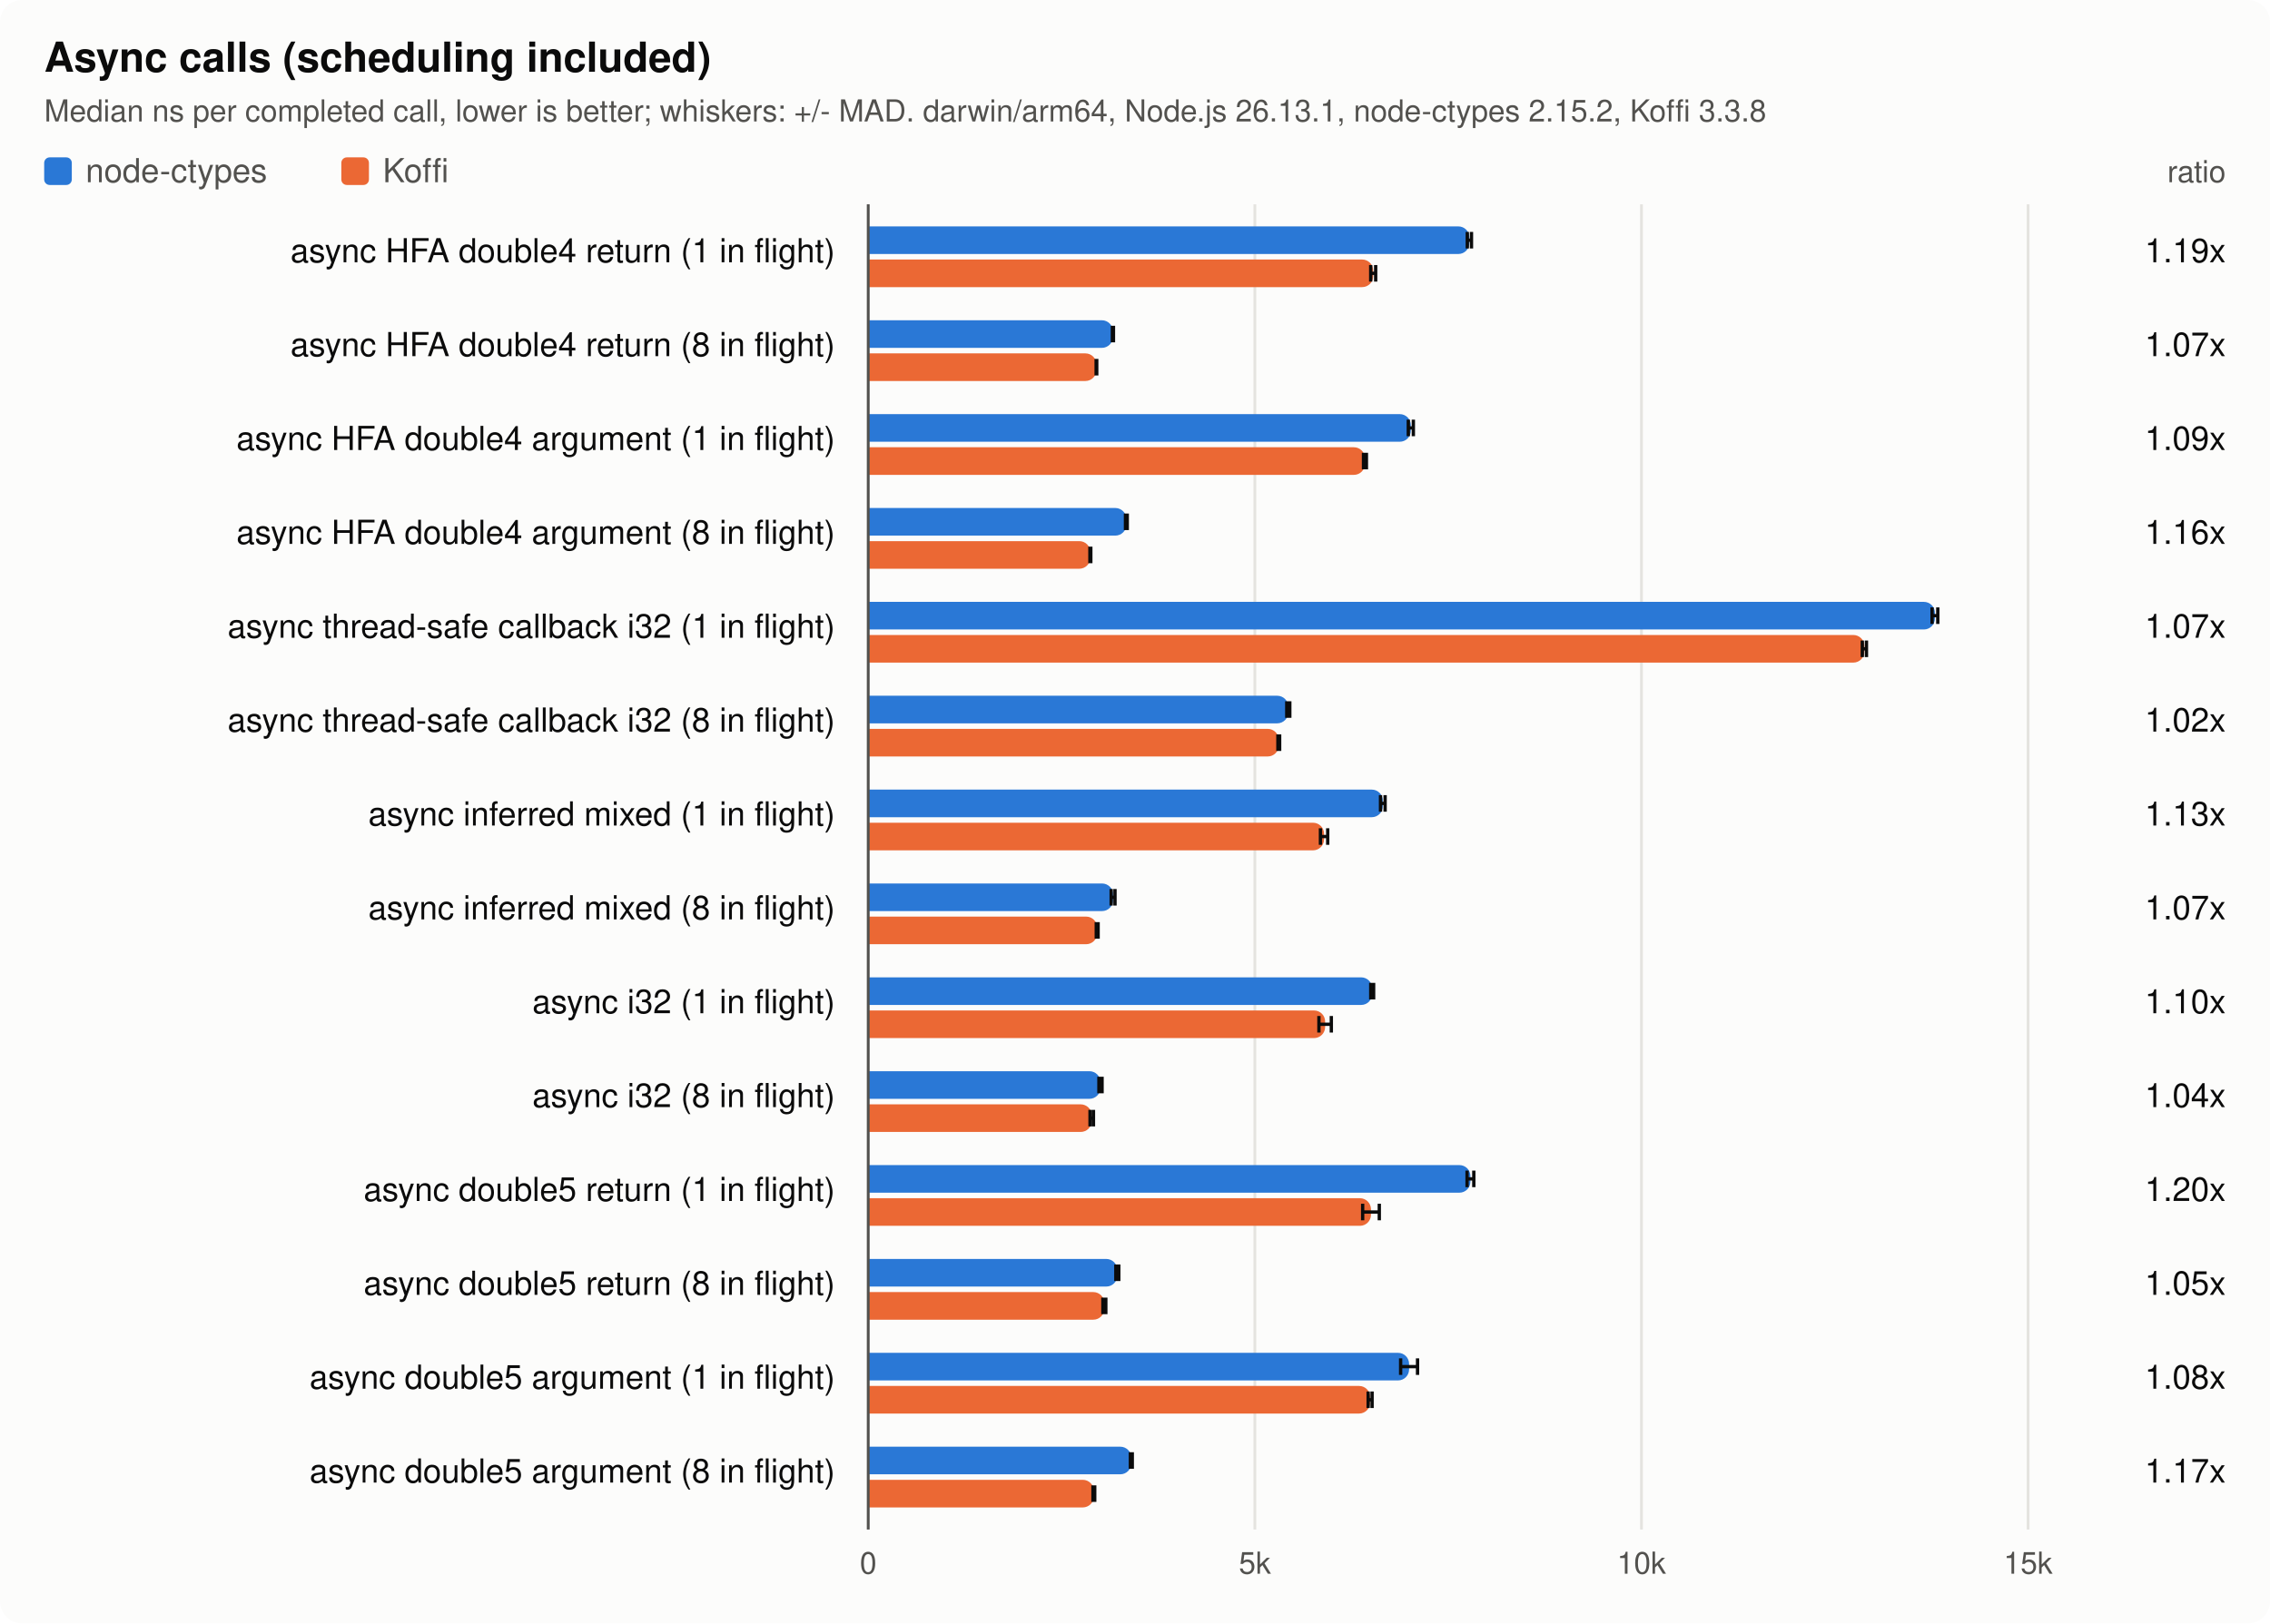
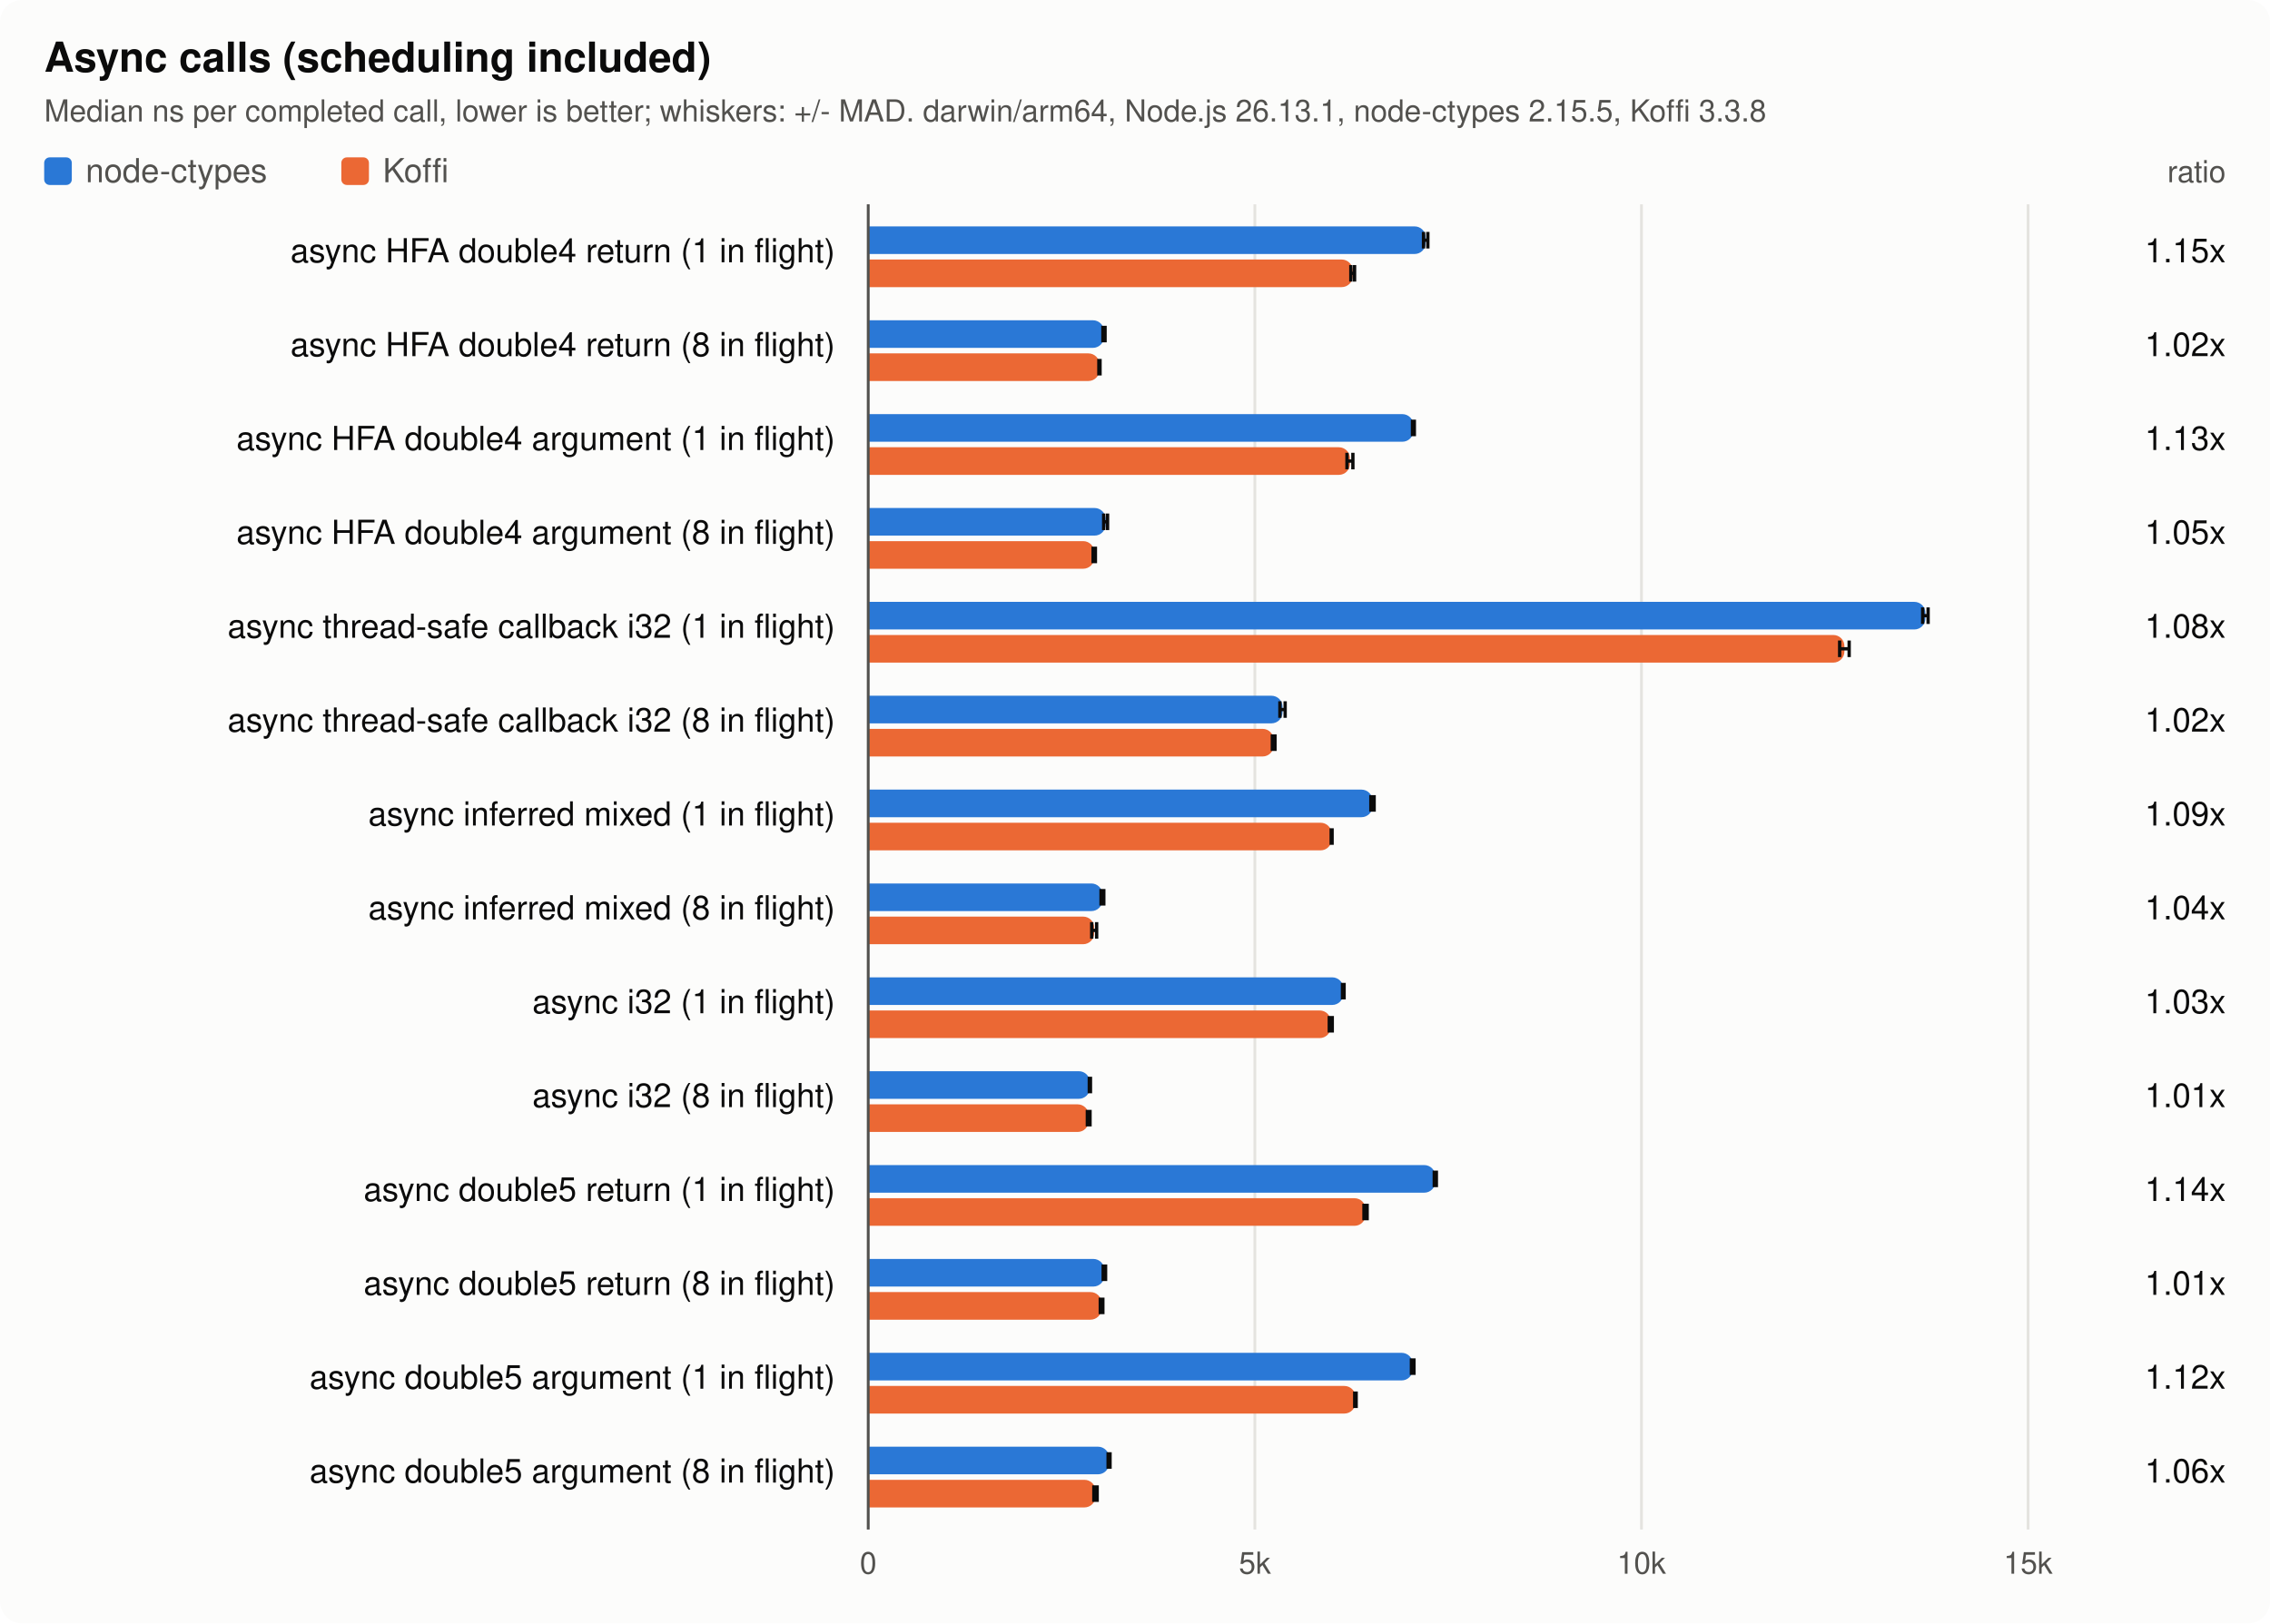
<svg xmlns="http://www.w3.org/2000/svg" width="822" height="588" viewBox="0 0 822 588" role="img" aria-label="Async calls (scheduling included): node-ctypes vs Koffi, ns per completed call">
  <style>
.surface { fill: #fcfcfb; } .primary { fill: #0b0b0b; } .secondary { fill: #52514e; }
.ctypes { fill: #2a78d6; } .other { fill: #eb6834; }
.grid { stroke: #e4e3df; stroke-width: 1; } .baseline { stroke: #52514e; stroke-width: 1; }
.whisker { stroke: #0b0b0b; stroke-width: 1.2; }
text { font: 12px -apple-system, BlinkMacSystemFont, "Segoe UI", Helvetica, Arial, sans-serif; }
.title { font-size: 15px; font-weight: 600; } .small { font-size: 11px; } .group { font-weight: 600; }
.value { font-variant-numeric: tabular-nums; }
@media (prefers-color-scheme: dark) {
  .surface { fill: #1a1a19; } .primary { fill: #f0efec; } .secondary { fill: #c3c2b7; }
  .ctypes { fill: #3987e5; } .other { fill: #d95926; }
  .grid { stroke: #383835; } .baseline { stroke: #c3c2b7; } .whisker { stroke: #f0efec; }
}
</style>
  <rect class="surface" width="822" height="588" rx="8" />
  <text class="primary title" x="16" y="26">Async calls (scheduling included)</text>
-   <text class="secondary small" x="16" y="44">Median ns per completed call, lower is better; whiskers: +/- MAD. darwin/arm64, Node.js 26.13.1, node-ctypes 2.15.2, Koffi 3.3.8</text>
+   <text class="secondary small" x="16" y="44">Median ns per completed call, lower is better; whiskers: +/- MAD. darwin/arm64, Node.js 26.13.1, node-ctypes 2.15.5, Koffi 3.3.8</text>
  <rect class="ctypes" x="16" y="57" width="10" height="10" rx="2" />
  <text class="secondary" x="31" y="66">node-ctypes</text>
  <rect class="other" x="123.6" y="57" width="10" height="10" rx="2" />
  <text class="secondary" x="138.6" y="66">Koffi</text>
  <text class="secondary small" x="806" y="66" text-anchor="end">ratio</text>
  <line class="grid" x1="314.4" y1="74" x2="314.4" y2="554" />
  <text class="secondary small value" x="314.4" y="570" text-anchor="middle">0</text>
  <line class="grid" x1="454.4" y1="74" x2="454.4" y2="554" />
  <text class="secondary small value" x="454.4" y="570" text-anchor="middle">5k</text>
  <line class="grid" x1="594.4" y1="74" x2="594.4" y2="554" />
  <text class="secondary small value" x="594.4" y="570" text-anchor="middle">10k</text>
  <line class="grid" x1="734.4" y1="74" x2="734.4" y2="554" />
  <text class="secondary small value" x="734.4" y="570" text-anchor="middle">15k</text>
  <text class="primary" x="302.4" y="95" text-anchor="end">async HFA double4 return (1 in flight)</text>
-   <path class="ctypes" d="M314.4,82h213.687a4,4 0 0 1 4,4v2a4,4 0 0 1 -4,4h-213.687z" />
-   <path class="whisker" d="M531.328,87H532.845M531.328,84v6M532.845,84v6" />
-   <path class="other" d="M314.4,94h178.853a4,4 0 0 1 4,4v2a4,4 0 0 1 -4,4h-178.853z" />
-   <path class="whisker" d="M496.352,99H498.153M496.352,96v6M498.153,96v6" />
-   <text class="primary value" x="806" y="95" text-anchor="end">1.19x</text>
+   <path class="ctypes" d="M314.4,82h197.858a4,4 0 0 1 4,4v2a4,4 0 0 1 -4,4h-197.858z" />
+   <path class="whisker" d="M515.471,87H517.044M515.471,84v6M517.044,84v6" />
+   <path class="other" d="M314.4,94h171.435a4,4 0 0 1 4,4v2a4,4 0 0 1 -4,4h-171.435z" />
+   <path class="whisker" d="M489.161,99H490.51M489.161,96v6M490.51,96v6" />
+   <text class="primary value" x="806" y="95" text-anchor="end">1.15x</text>
  <text class="primary" x="302.4" y="129" text-anchor="end">async HFA double4 return (8 in flight)</text>
-   <path class="ctypes" d="M314.4,116h84.603a4,4 0 0 1 4,4v2a4,4 0 0 1 -4,4h-84.603z" />
-   <path class="whisker" d="M402.805,121H403.201M402.805,118v6M403.201,118v6" />
-   <path class="other" d="M314.4,128h78.638a4,4 0 0 1 4,4v2a4,4 0 0 1 -4,4h-78.638z" />
-   <path class="whisker" d="M396.926,133H397.149M396.926,130v6M397.149,130v6" />
-   <text class="primary value" x="806" y="129" text-anchor="end">1.07x</text>
+   <path class="ctypes" d="M314.4,116h81.363a4,4 0 0 1 4,4v2a4,4 0 0 1 -4,4h-81.363z" />
+   <path class="whisker" d="M399.37,121H400.157M399.37,118v6M400.157,118v6" />
+   <path class="other" d="M314.4,128h79.726a4,4 0 0 1 4,4v2a4,4 0 0 1 -4,4h-79.726z" />
+   <path class="whisker" d="M397.913,133H398.339M397.913,130v6M398.339,130v6" />
+   <text class="primary value" x="806" y="129" text-anchor="end">1.02x</text>
  <text class="primary" x="302.4" y="163" text-anchor="end">async HFA double4 argument (1 in flight)</text>
-   <path class="ctypes" d="M314.4,150h192.481a4,4 0 0 1 4,4v2a4,4 0 0 1 -4,4h-192.481z" />
-   <path class="whisker" d="M509.964,155H511.797M509.964,152v6M511.797,152v6" />
-   <path class="other" d="M314.4,162h175.868a4,4 0 0 1 4,4v2a4,4 0 0 1 -4,4h-175.868z" />
-   <path class="whisker" d="M493.741,167H494.795M493.741,164v6M494.795,164v6" />
-   <text class="primary value" x="806" y="163" text-anchor="end">1.09x</text>
+   <path class="ctypes" d="M314.4,150h193.416a4,4 0 0 1 4,4v2a4,4 0 0 1 -4,4h-193.416z" />
+   <path class="whisker" d="M511.477,155H512.154M511.477,152v6M512.154,152v6" />
+   <path class="other" d="M314.4,162h170.427a4,4 0 0 1 4,4v2a4,4 0 0 1 -4,4h-170.427z" />
+   <path class="whisker" d="M487.754,167H489.9M487.754,164v6M489.9,164v6" />
+   <text class="primary value" x="806" y="163" text-anchor="end">1.13x</text>
  <text class="primary" x="302.4" y="197" text-anchor="end">async HFA double4 argument (8 in flight)</text>
-   <path class="ctypes" d="M314.4,184h89.472a4,4 0 0 1 4,4v2a4,4 0 0 1 -4,4h-89.472z" />
-   <path class="whisker" d="M407.548,189H408.195M407.548,186v6M408.195,186v6" />
-   <path class="other" d="M314.4,196h76.432a4,4 0 0 1 4,4v2a4,4 0 0 1 -4,4h-76.432z" />
-   <path class="whisker" d="M394.666,201H394.999M394.666,198v6M394.999,198v6" />
-   <text class="primary value" x="806" y="197" text-anchor="end">1.16x</text>
+   <path class="ctypes" d="M314.4,184h81.963a4,4 0 0 1 4,4v2a4,4 0 0 1 -4,4h-81.963z" />
+   <path class="whisker" d="M399.659,189H401.066M399.659,186v6M401.066,186v6" />
+   <path class="other" d="M314.4,196h77.845a4,4 0 0 1 4,4v2a4,4 0 0 1 -4,4h-77.845z" />
+   <path class="whisker" d="M395.829,201H396.662M395.829,198v6M396.662,198v6" />
+   <text class="primary value" x="806" y="197" text-anchor="end">1.05x</text>
  <text class="primary" x="302.4" y="231" text-anchor="end">async thread-safe callback i32 (1 in flight)</text>
-   <path class="ctypes" d="M314.4,218h382.265a4,4 0 0 1 4,4v2a4,4 0 0 1 -4,4h-382.265z" />
-   <path class="whisker" d="M699.63,223H701.7M699.63,220v6M701.7,220v6" />
-   <path class="other" d="M314.4,230h356.718a4,4 0 0 1 4,4v2a4,4 0 0 1 -4,4h-356.718z" />
-   <path class="whisker" d="M674.364,235H675.872M674.364,232v6M675.872,232v6" />
-   <text class="primary value" x="806" y="231" text-anchor="end">1.07x</text>
+   <path class="ctypes" d="M314.4,218h378.812a4,4 0 0 1 4,4v2a4,4 0 0 1 -4,4h-378.812z" />
+   <path class="whisker" d="M696.227,223H698.196M696.227,220v6M698.196,220v6" />
+   <path class="other" d="M314.4,230h349.484a4,4 0 0 1 4,4v2a4,4 0 0 1 -4,4h-349.484z" />
+   <path class="whisker" d="M666.162,235H669.606M666.162,232v6M669.606,232v6" />
+   <text class="primary value" x="806" y="231" text-anchor="end">1.08x</text>
  <text class="primary" x="302.4" y="265" text-anchor="end">async thread-safe callback i32 (8 in flight)</text>
-   <path class="ctypes" d="M314.4,252h148.103a4,4 0 0 1 4,4v2a4,4 0 0 1 -4,4h-148.103z" />
-   <path class="whisker" d="M465.95,257H467.056M465.95,254v6M467.056,254v6" />
-   <path class="other" d="M314.4,264h144.659a4,4 0 0 1 4,4v2a4,4 0 0 1 -4,4h-144.659z" />
-   <path class="whisker" d="M462.743,269H463.375M462.743,266v6M463.375,266v6" />
+   <path class="ctypes" d="M314.4,252h146.02a4,4 0 0 1 4,4v2a4,4 0 0 1 -4,4h-146.02z" />
+   <path class="whisker" d="M463.468,257H465.372M463.468,254v6M465.372,254v6" />
+   <path class="other" d="M314.4,264h142.815a4,4 0 0 1 4,4v2a4,4 0 0 1 -4,4h-142.815z" />
+   <path class="whisker" d="M460.729,269H461.7M460.729,266v6M461.7,266v6" />
  <text class="primary value" x="806" y="265" text-anchor="end">1.02x</text>
  <text class="primary" x="302.4" y="299" text-anchor="end">async inferred mixed (1 in flight)</text>
-   <path class="ctypes" d="M314.4,286h182.337a4,4 0 0 1 4,4v2a4,4 0 0 1 -4,4h-182.337z" />
-   <path class="whisker" d="M499.902,291H501.571M499.902,288v6M501.571,288v6" />
-   <path class="other" d="M314.4,298h161.068a4,4 0 0 1 4,4v2a4,4 0 0 1 -4,4h-161.068z" />
-   <path class="whisker" d="M478.153,303H480.783M478.153,300v6M480.783,300v6" />
-   <text class="primary value" x="806" y="299" text-anchor="end">1.13x</text>
+   <path class="ctypes" d="M314.4,286h178.602a4,4 0 0 1 4,4v2a4,4 0 0 1 -4,4h-178.602z" />
+   <path class="whisker" d="M496.407,291H497.596M496.407,288v6M497.596,288v6" />
+   <path class="other" d="M314.4,298h163.808a4,4 0 0 1 4,4v2a4,4 0 0 1 -4,4h-163.808z" />
+   <path class="whisker" d="M482.042,303H482.373M482.042,300v6M482.373,300v6" />
+   <text class="primary value" x="806" y="299" text-anchor="end">1.09x</text>
  <text class="primary" x="302.4" y="333" text-anchor="end">async inferred mixed (8 in flight)</text>
-   <path class="ctypes" d="M314.4,320h84.662a4,4 0 0 1 4,4v2a4,4 0 0 1 -4,4h-84.662z" />
-   <path class="whisker" d="M402.368,325H403.757M402.368,322v6M403.757,322v6" />
-   <path class="other" d="M314.4,332h78.908a4,4 0 0 1 4,4v2a4,4 0 0 1 -4,4h-78.908z" />
-   <path class="whisker" d="M396.973,337H397.642M396.973,334v6M397.642,334v6" />
-   <text class="primary value" x="806" y="333" text-anchor="end">1.07x</text>
+   <path class="ctypes" d="M314.4,320h80.804a4,4 0 0 1 4,4v2a4,4 0 0 1 -4,4h-80.804z" />
+   <path class="whisker" d="M398.702,325H399.706M398.702,322v6M399.706,322v6" />
+   <path class="other" d="M314.4,332h77.822a4,4 0 0 1 4,4v2a4,4 0 0 1 -4,4h-77.822z" />
+   <path class="whisker" d="M395.33,337H397.114M395.33,334v6M397.114,334v6" />
+   <text class="primary value" x="806" y="333" text-anchor="end">1.04x</text>
  <text class="primary" x="302.4" y="367" text-anchor="end">async i32 (1 in flight)</text>
-   <path class="ctypes" d="M314.4,354h178.489a4,4 0 0 1 4,4v2a4,4 0 0 1 -4,4h-178.489z" />
-   <path class="whisker" d="M496.364,359H497.414M496.364,356v6M497.414,356v6" />
-   <path class="other" d="M314.4,366h161.446a4,4 0 0 1 4,4v2a4,4 0 0 1 -4,4h-161.446z" />
-   <path class="whisker" d="M477.599,371H482.093M477.599,368v6M482.093,368v6" />
-   <text class="primary value" x="806" y="367" text-anchor="end">1.10x</text>
+   <path class="ctypes" d="M314.4,354h168.022a4,4 0 0 1 4,4v2a4,4 0 0 1 -4,4h-168.022z" />
+   <path class="whisker" d="M486.129,359H486.715M486.129,356v6M486.715,356v6" />
+   <path class="other" d="M314.4,366h163.49a4,4 0 0 1 4,4v2a4,4 0 0 1 -4,4h-163.49z" />
+   <path class="whisker" d="M481.349,371H482.432M481.349,368v6M482.432,368v6" />
+   <text class="primary value" x="806" y="367" text-anchor="end">1.03x</text>
  <text class="primary" x="302.4" y="401" text-anchor="end">async i32 (8 in flight)</text>
-   <path class="ctypes" d="M314.4,388h80.103a4,4 0 0 1 4,4v2a4,4 0 0 1 -4,4h-80.103z" />
-   <path class="whisker" d="M397.932,393H399.075M397.932,390v6M399.075,390v6" />
-   <path class="other" d="M314.4,400h76.936a4,4 0 0 1 4,4v2a4,4 0 0 1 -4,4h-76.936z" />
-   <path class="whisker" d="M394.713,405H395.959M394.713,402v6M395.959,402v6" />
-   <text class="primary value" x="806" y="401" text-anchor="end">1.04x</text>
+   <path class="ctypes" d="M314.4,388h76.262a4,4 0 0 1 4,4v2a4,4 0 0 1 -4,4h-76.262z" />
+   <path class="whisker" d="M394.451,393H394.873M394.451,390v6M394.873,390v6" />
+   <path class="other" d="M314.4,400h75.83a4,4 0 0 1 4,4v2a4,4 0 0 1 -4,4h-75.83z" />
+   <path class="whisker" d="M393.744,405H394.717M393.744,402v6M394.717,402v6" />
+   <text class="primary value" x="806" y="401" text-anchor="end">1.01x</text>
  <text class="primary" x="302.4" y="435" text-anchor="end">async double5 return (1 in flight)</text>
-   <path class="ctypes" d="M314.4,422h214.066a4,4 0 0 1 4,4v2a4,4 0 0 1 -4,4h-214.066z" />
-   <path class="whisker" d="M531.244,427H533.687M531.244,424v6M533.687,424v6" />
-   <path class="other" d="M314.4,434h178.051a4,4 0 0 1 4,4v2a4,4 0 0 1 -4,4h-178.051z" />
-   <path class="whisker" d="M493.437,439H499.464M493.437,436v6M499.464,436v6" />
-   <text class="primary value" x="806" y="435" text-anchor="end">1.20x</text>
+   <path class="ctypes" d="M314.4,422h201.345a4,4 0 0 1 4,4v2a4,4 0 0 1 -4,4h-201.345z" />
+   <path class="whisker" d="M519.364,427H520.127M519.364,424v6M520.127,424v6" />
+   <path class="other" d="M314.4,434h176.088a4,4 0 0 1 4,4v2a4,4 0 0 1 -4,4h-176.088z" />
+   <path class="whisker" d="M493.914,439H495.062M493.914,436v6M495.062,436v6" />
+   <text class="primary value" x="806" y="435" text-anchor="end">1.14x</text>
  <text class="primary" x="302.4" y="469" text-anchor="end">async double5 return (8 in flight)</text>
-   <path class="ctypes" d="M314.4,456h86.197a4,4 0 0 1 4,4v2a4,4 0 0 1 -4,4h-86.197z" />
-   <path class="whisker" d="M404.063,461H405.131M404.063,458v6M405.131,458v6" />
-   <path class="other" d="M314.4,468h81.501a4,4 0 0 1 4,4v2a4,4 0 0 1 -4,4h-81.501z" />
-   <path class="whisker" d="M399.369,473H400.433M399.369,470v6M400.433,470v6" />
-   <text class="primary value" x="806" y="469" text-anchor="end">1.05x</text>
+   <path class="ctypes" d="M314.4,456h81.511a4,4 0 0 1 4,4v2a4,4 0 0 1 -4,4h-81.511z" />
+   <path class="whisker" d="M399.476,461H400.346M399.476,458v6M400.346,458v6" />
+   <path class="other" d="M314.4,468h80.495a4,4 0 0 1 4,4v2a4,4 0 0 1 -4,4h-80.495z" />
+   <path class="whisker" d="M398.427,473H399.362M398.427,470v6M399.362,470v6" />
+   <text class="primary value" x="806" y="469" text-anchor="end">1.01x</text>
  <text class="primary" x="302.4" y="503" text-anchor="end">async double5 argument (1 in flight)</text>
-   <path class="ctypes" d="M314.4,490h191.851a4,4 0 0 1 4,4v2a4,4 0 0 1 -4,4h-191.851z" />
-   <path class="whisker" d="M507.19,495H513.312M507.19,492v6M513.312,492v6" />
-   <path class="other" d="M314.4,502h177.741a4,4 0 0 1 4,4v2a4,4 0 0 1 -4,4h-177.741z" />
-   <path class="whisker" d="M495.429,507H496.853M495.429,504v6M496.853,504v6" />
-   <text class="primary value" x="806" y="503" text-anchor="end">1.08x</text>
+   <path class="ctypes" d="M314.4,490h193.156a4,4 0 0 1 4,4v2a4,4 0 0 1 -4,4h-193.156z" />
+   <path class="whisker" d="M511.096,495H512.017M511.096,492v6M512.017,492v6" />
+   <path class="other" d="M314.4,502h172.422a4,4 0 0 1 4,4v2a4,4 0 0 1 -4,4h-172.422z" />
+   <path class="whisker" d="M490.559,507H491.084M490.559,504v6M491.084,504v6" />
+   <text class="primary value" x="806" y="503" text-anchor="end">1.12x</text>
  <text class="primary" x="302.4" y="537" text-anchor="end">async double5 argument (8 in flight)</text>
-   <path class="ctypes" d="M314.4,524h91.271a4,4 0 0 1 4,4v2a4,4 0 0 1 -4,4h-91.271z" />
-   <path class="whisker" d="M409.327,529H410.015M409.327,526v6M410.015,526v6" />
-   <path class="other" d="M314.4,536h77.697a4,4 0 0 1 4,4v2a4,4 0 0 1 -4,4h-77.697z" />
-   <path class="whisker" d="M395.777,541H396.417M395.777,538v6M396.417,538v6" />
-   <text class="primary value" x="806" y="537" text-anchor="end">1.17x</text>
+   <path class="ctypes" d="M314.4,524h83.212a4,4 0 0 1 4,4v2a4,4 0 0 1 -4,4h-83.212z" />
+   <path class="whisker" d="M401.261,529H401.963M401.261,526v6M401.963,526v6" />
+   <path class="other" d="M314.4,536h78.301a4,4 0 0 1 4,4v2a4,4 0 0 1 -4,4h-78.301z" />
+   <path class="whisker" d="M396.103,541H397.3M396.103,538v6M397.3,538v6" />
+   <text class="primary value" x="806" y="537" text-anchor="end">1.06x</text>
  <line class="baseline" x1="314.4" y1="74" x2="314.4" y2="554" />
</svg>
